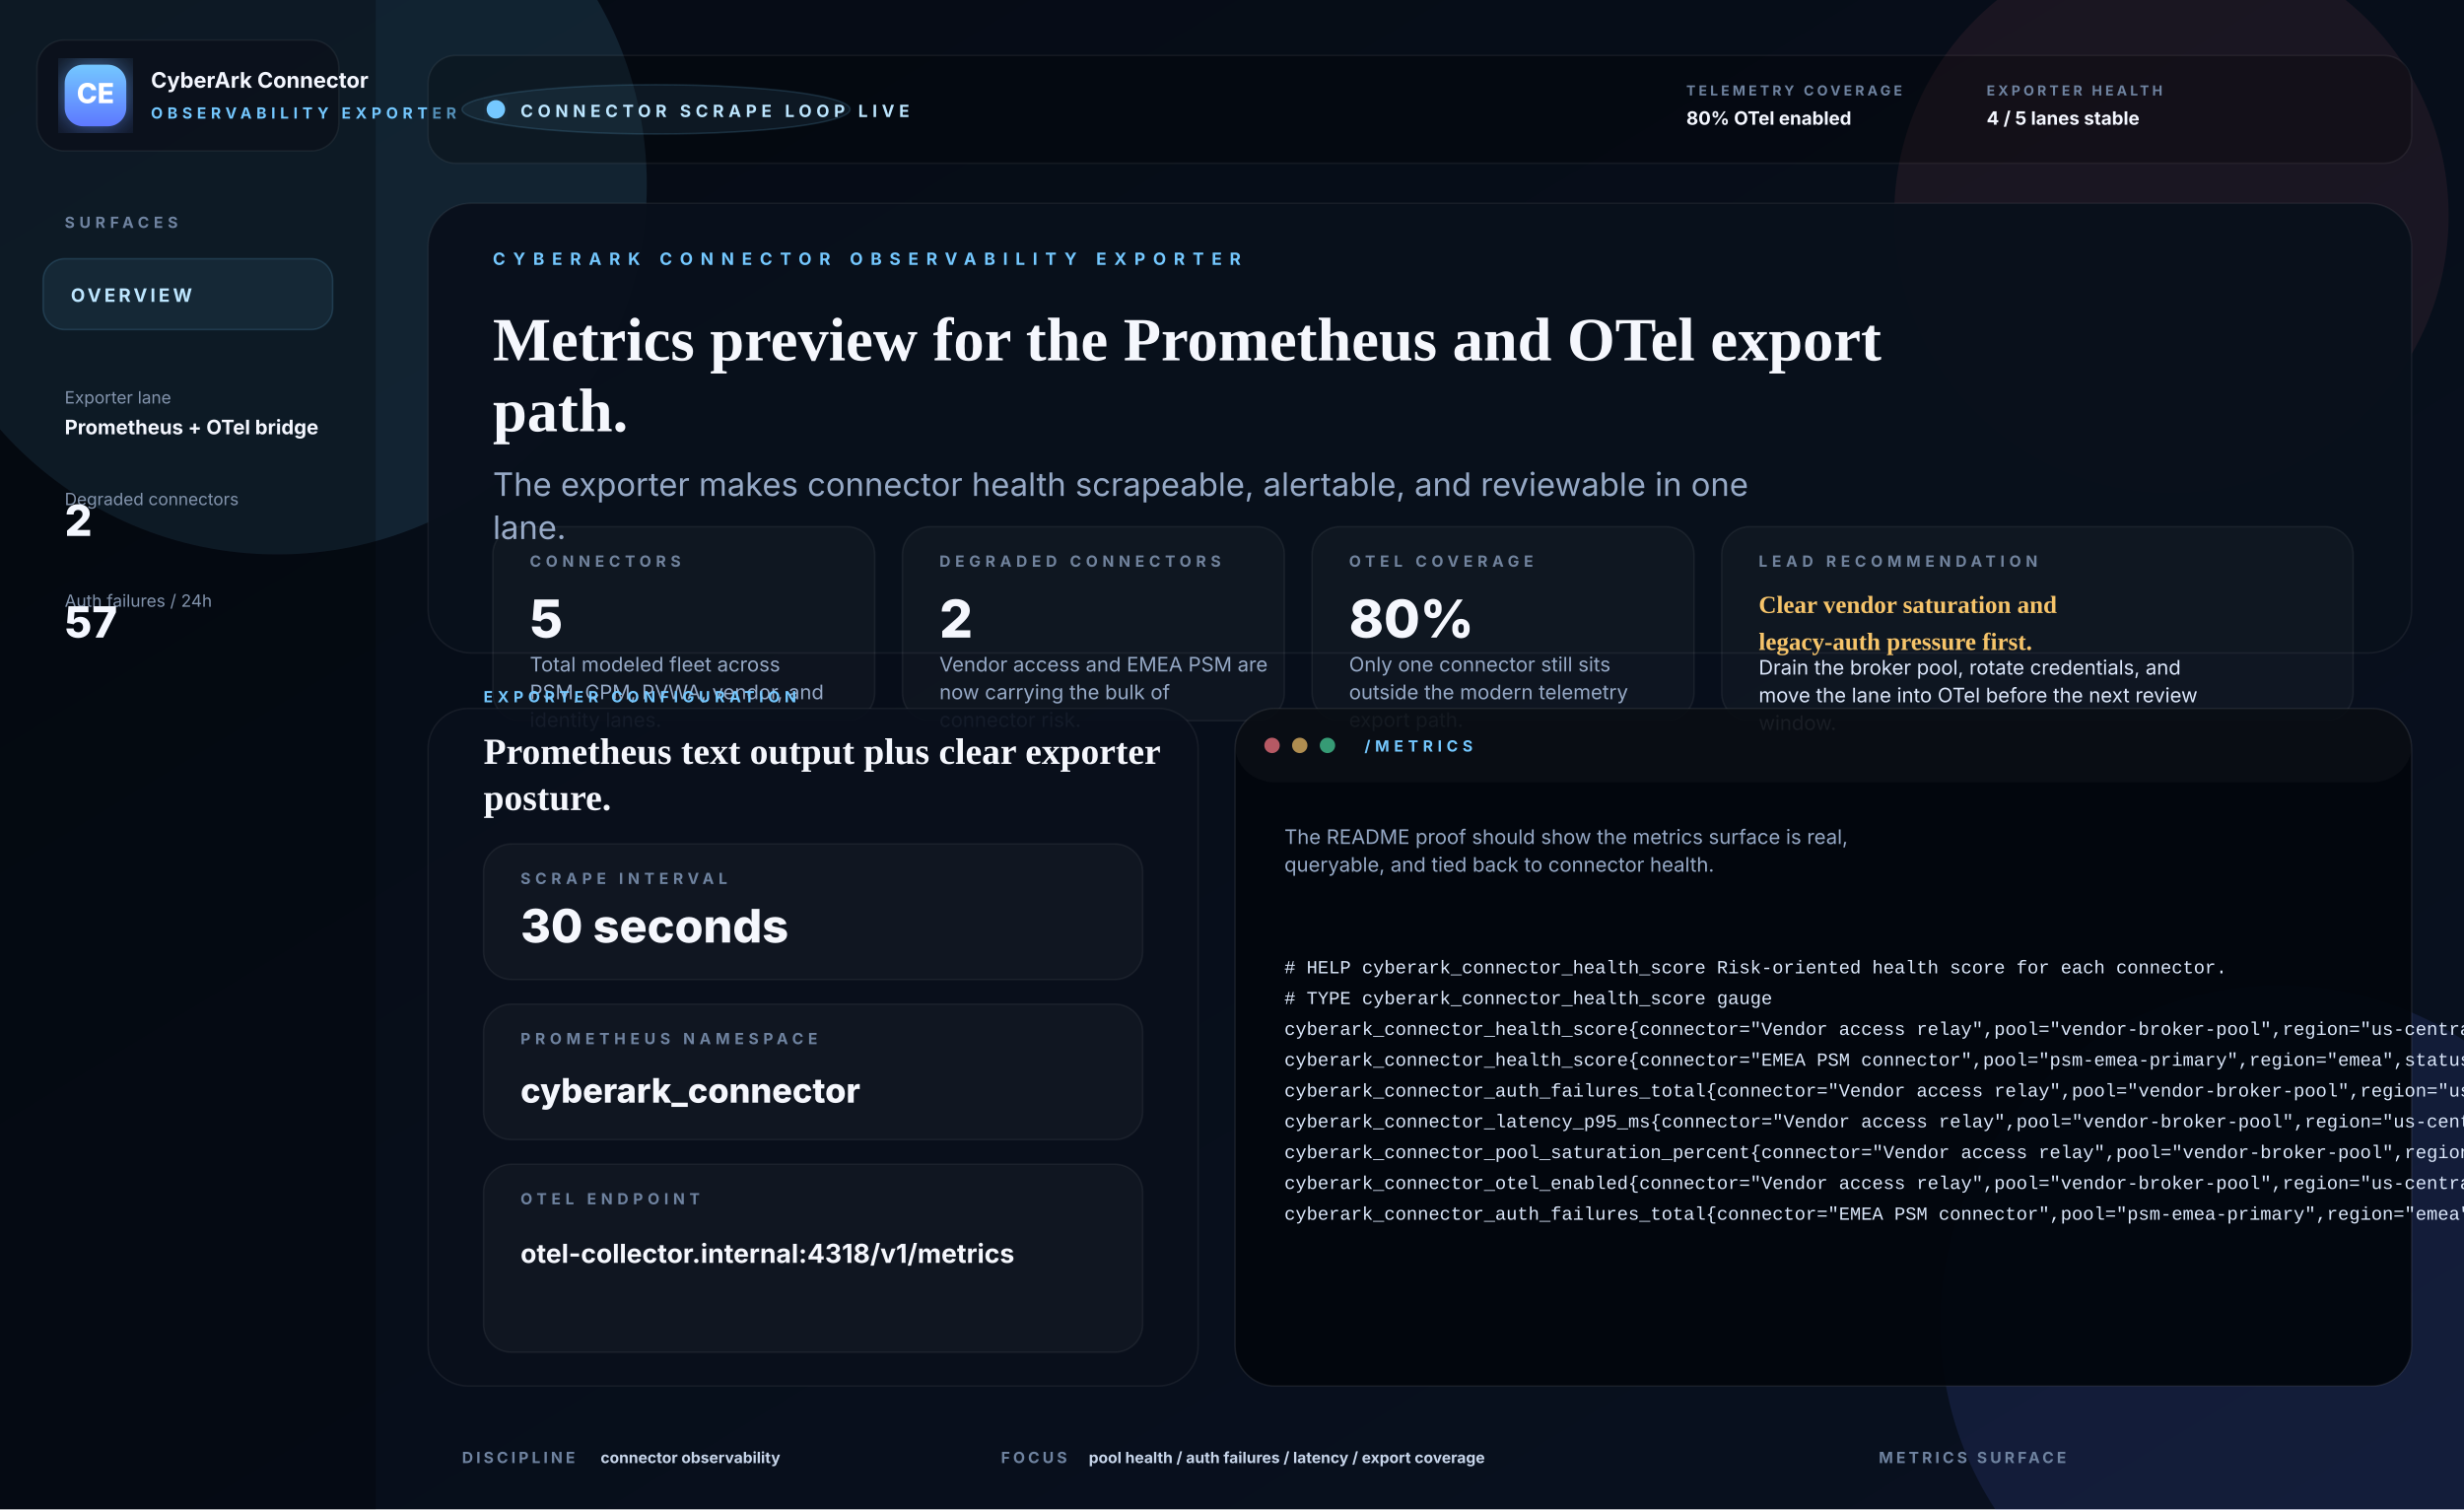
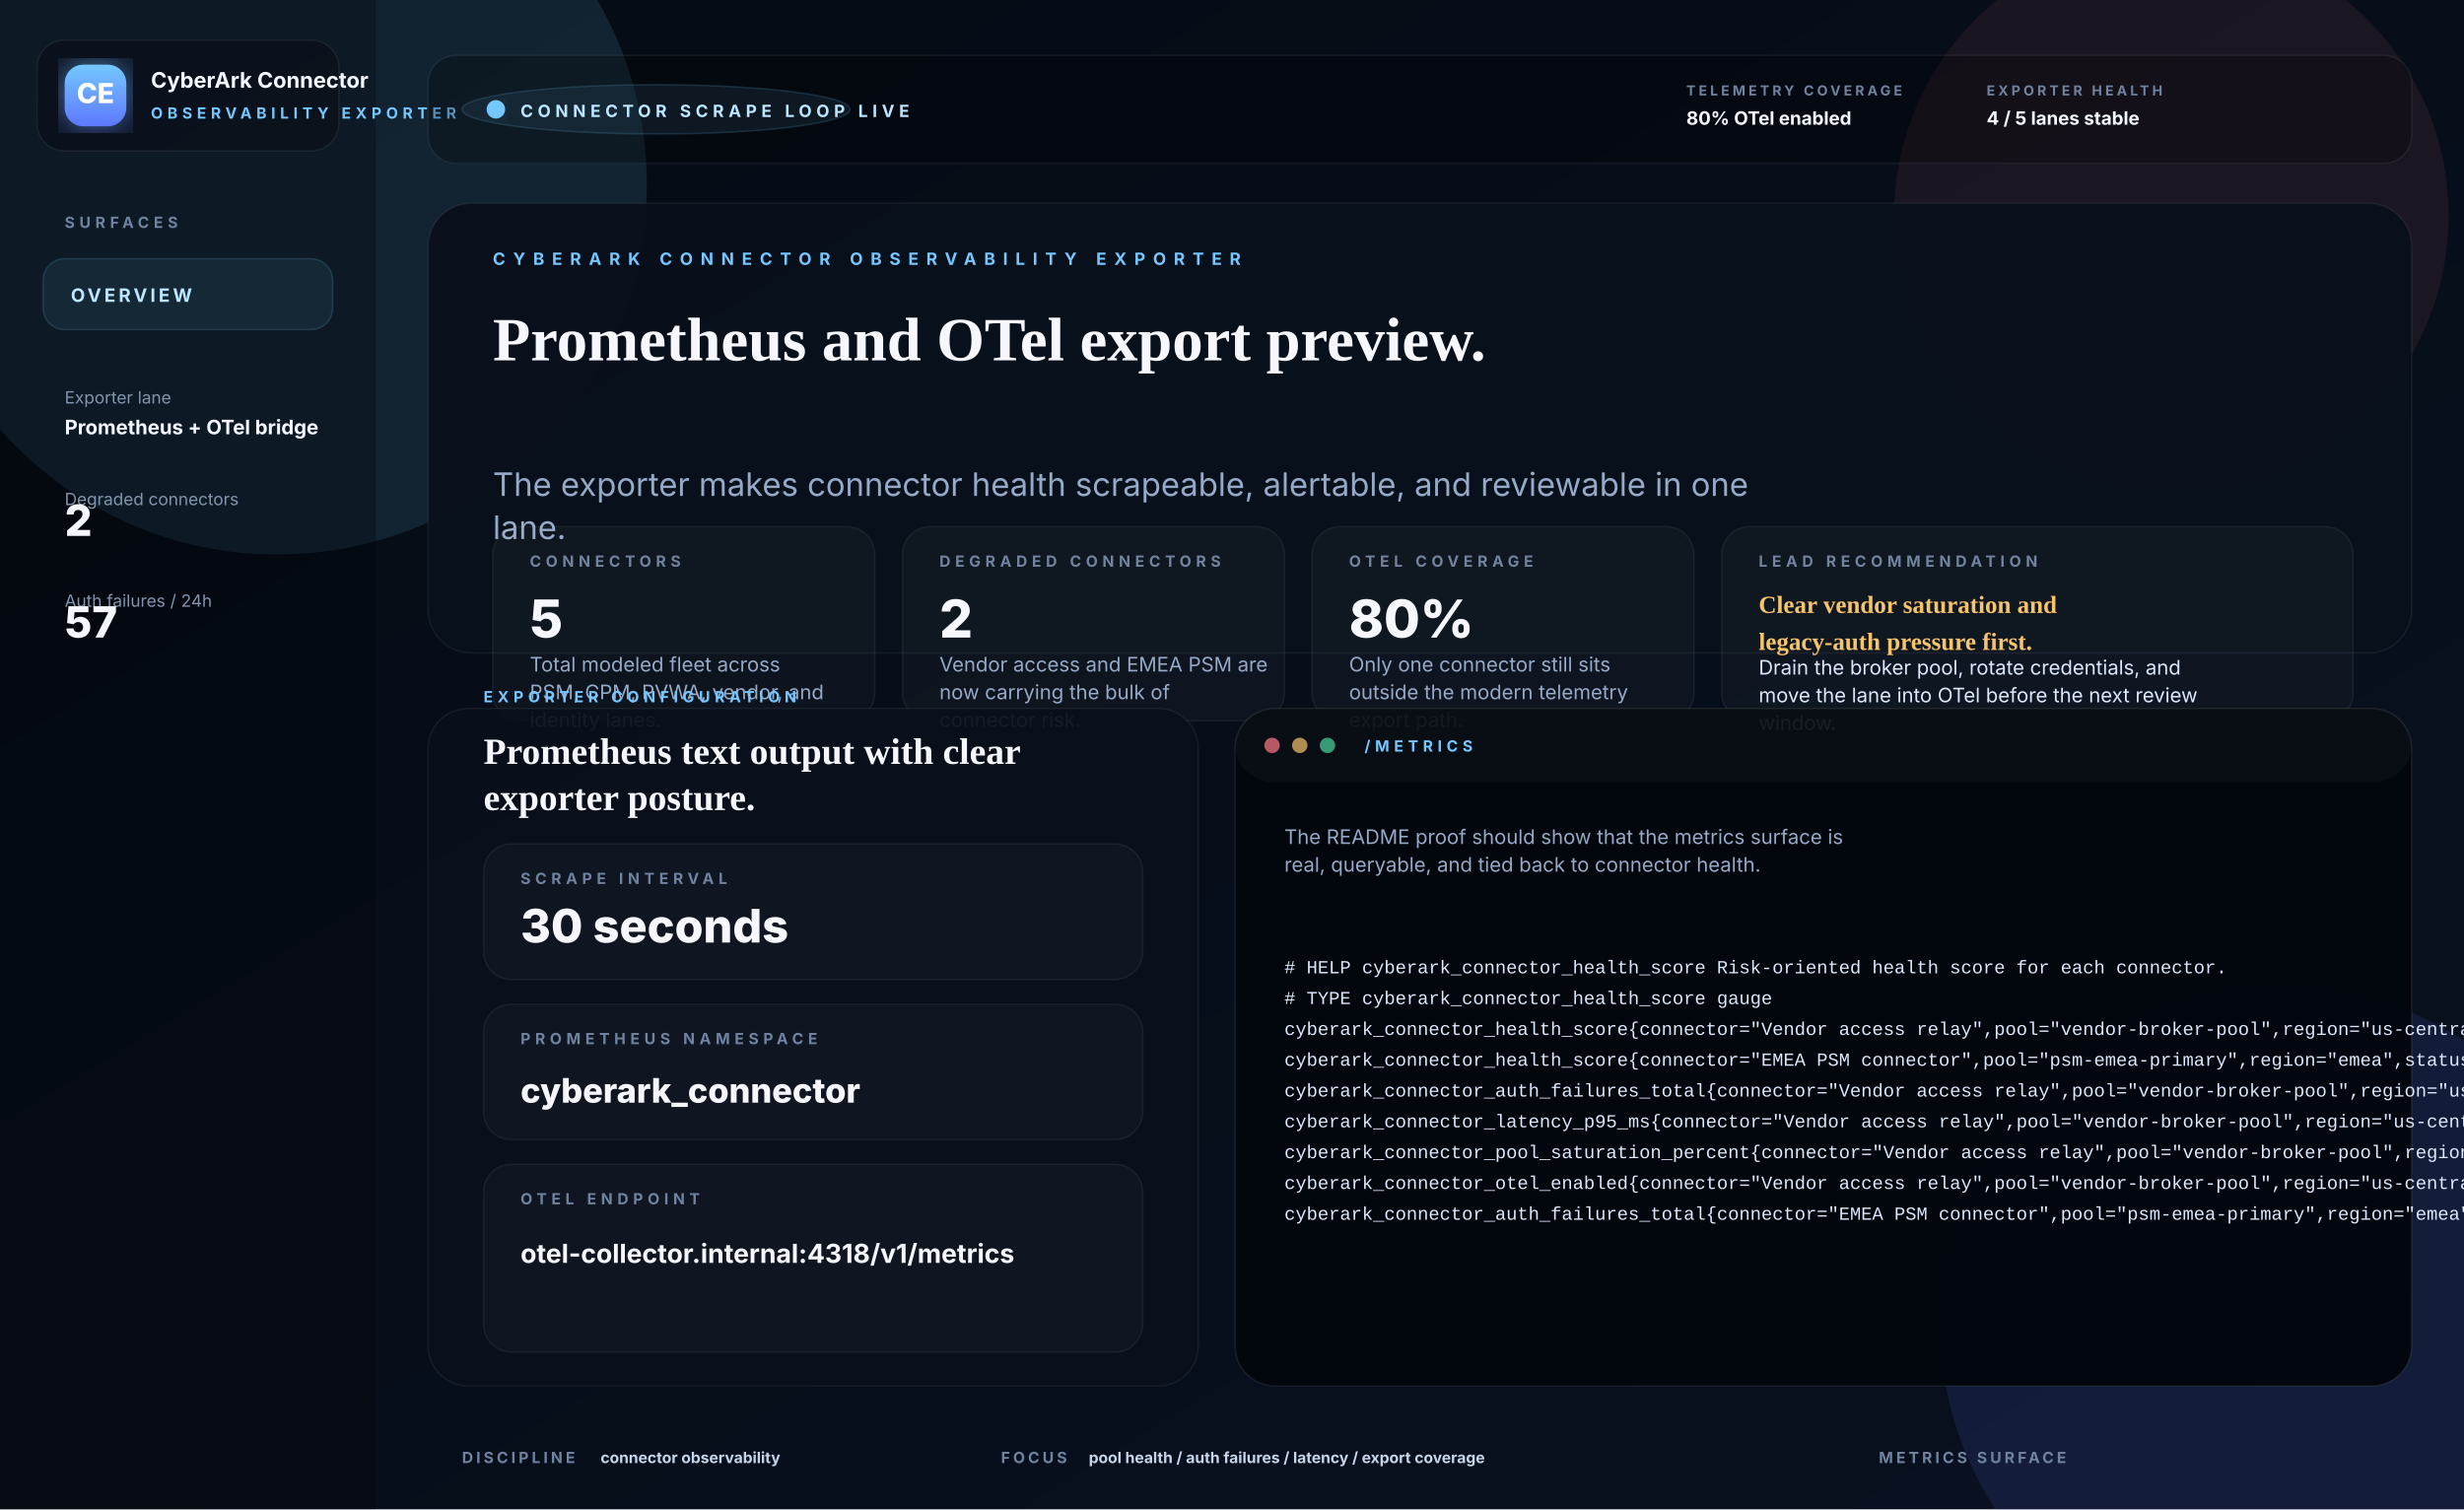
<svg xmlns="http://www.w3.org/2000/svg" width="1600" height="980" viewBox="0 0 1600 980">
  <defs>
    <linearGradient id="bgFade" x1="0" x2="1" y1="0" y2="1">
      <stop offset="0%" stop-color="#050b14" />
      <stop offset="100%" stop-color="#091120" />
    </linearGradient>
    <linearGradient id="panelStroke" x1="0" x2="1" y1="0" y2="1">
      <stop offset="0%" stop-color="rgba(117, 200, 255, 0.36)" />
      <stop offset="100%" stop-color="rgba(93, 120, 255, 0.16)" />
    </linearGradient>
    <linearGradient id="blueBar" x1="0" x2="0" y1="0" y2="1">
      <stop offset="0%" stop-color="#74c8ff" />
      <stop offset="100%" stop-color="#5d78ff" />
    </linearGradient>
    <linearGradient id="goodBar" x1="0" x2="1" y1="0" y2="0">
      <stop offset="0%" stop-color="#2f92d6" />
      <stop offset="100%" stop-color="#49d79e" />
    </linearGradient>
    <linearGradient id="warnBar" x1="0" x2="1" y1="0" y2="0">
      <stop offset="0%" stop-color="#4d8cf2" />
      <stop offset="100%" stop-color="#f6c46a" />
    </linearGradient>
    <linearGradient id="hotBar" x1="0" x2="1" y1="0" y2="0">
      <stop offset="0%" stop-color="#d14d6c" />
      <stop offset="100%" stop-color="#ff7987" />
    </linearGradient>
    <filter id="glow">
      <feGaussianBlur stdDeviation="14" result="blur" />
      <feMerge>
        <feMergeNode in="blur" />
        <feMergeNode in="SourceGraphic" />
      </feMerge>
    </filter>
  </defs>
  <rect width="1600" height="980" fill="url(#bgFade)" />
  <circle cx="180" cy="120" r="240" fill="rgba(116,200,255,0.12)" />
  <circle cx="1410" cy="140" r="180" fill="rgba(255,121,135,0.08)" />
  <circle cx="1480" cy="860" r="220" fill="rgba(93,120,255,0.12)" />
  <rect x="0" y="0" width="244" height="980" fill="rgba(0,0,0,0.25)" />
  <rect x="24" y="26" width="196" height="72" rx="18" fill="rgba(11,17,28,0.94)" stroke="rgba(255,255,255,0.06)" />
  <rect x="42" y="42" width="40" height="40" rx="12" fill="url(#blueBar)" filter="url(#glow)" />
  <text x="62" y="67" fill="#ffffff" font-size="18" text-anchor="middle" font-family="Inter, Segoe UI, sans-serif" font-weight="800">CE</text>
  <text x="98" y="57" fill="#f4f7ff" font-size="14" font-family="Inter, Segoe UI, sans-serif" font-weight="700">CyberArk Connector</text>
  <text x="98" y="77" fill="#74c8ff" font-size="10" letter-spacing="3" font-family="Inter, Segoe UI, sans-serif" font-weight="700">OBSERVABILITY EXPORTER</text>
  <text x="42" y="148" fill="#6f83a0" font-size="10" letter-spacing="3" font-family="Inter, Segoe UI, sans-serif" font-weight="700">SURFACES</text>
  <rect x="28" y="168" width="188" height="46" rx="14" fill="rgba(116,200,255,0.08)" stroke="rgba(116,200,255,0.16)" />
  <text x="46" y="196" fill="#bde6ff" font-size="12" letter-spacing="2" font-family="Inter, Segoe UI, sans-serif" font-weight="700">OVERVIEW</text>
  <text x="42" y="262" fill="#8394ad" font-size="11" font-family="Inter, Segoe UI, sans-serif">Exporter lane</text>
  <text x="42" y="282" fill="#f4f7ff" font-size="13" font-family="Inter, Segoe UI, sans-serif" font-weight="700">Prometheus + OTel bridge</text>
  <text x="42" y="328" fill="#8394ad" font-size="11" font-family="Inter, Segoe UI, sans-serif">Degraded connectors</text>
  <text x="42" y="348" fill="#f4f7ff" font-size="28" font-family="Inter, Segoe UI, sans-serif" font-weight="800">2</text>
  <text x="42" y="394" fill="#8394ad" font-size="11" font-family="Inter, Segoe UI, sans-serif">Auth failures / 24h</text>
  <text x="42" y="414" fill="#f4f7ff" font-size="28" font-family="Inter, Segoe UI, sans-serif" font-weight="800">57</text>
  <rect x="278" y="36" width="1288" height="70" rx="18" fill="rgba(0,0,0,0.28)" stroke="rgba(255,255,255,0.06)" />
  <rect x="300" y="55" width="252" height="32" rx="999" fill="rgba(116,200,255,0.08)" stroke="rgba(116,200,255,0.16)" />
  <circle cx="322" cy="71" r="6" fill="#74c8ff" filter="url(#glow)" />
  <text x="338" y="76" fill="#bde6ff" font-size="11" letter-spacing="3" font-family="Inter, Segoe UI, sans-serif" font-weight="700">CONNECTOR SCRAPE LOOP LIVE</text>
  <text x="1095" y="62" fill="#6f83a0" font-size="9" letter-spacing="2" font-family="Inter, Segoe UI, sans-serif" font-weight="700">TELEMETRY COVERAGE</text>
  <text x="1095" y="81" fill="#f4f7ff" font-size="12" font-family="Inter, Segoe UI, sans-serif" font-weight="700">80% OTel enabled</text>
  <text x="1290" y="62" fill="#6f83a0" font-size="9" letter-spacing="2" font-family="Inter, Segoe UI, sans-serif" font-weight="700">EXPORTER HEALTH</text>
  <text x="1290" y="81" fill="#f4f7ff" font-size="12" font-family="Inter, Segoe UI, sans-serif" font-weight="700">4 / 5 lanes stable</text>
  <rect x="278" y="132" width="1288" height="292" rx="28" fill="rgba(9,16,28,0.96)" stroke="rgba(255,255,255,0.06)" />
  <text x="320" y="172" fill="#74c8ff" font-size="11" letter-spacing="5" font-family="Inter, Segoe UI, sans-serif" font-weight="700">CYBERARK CONNECTOR OBSERVABILITY EXPORTER</text>
  <text x="320" y="234" fill="#f5f7fd" font-size="40" font-family="Georgia, Times New Roman, serif" font-weight="700">
-     <tspan x="320" dy="0">Metrics preview for the Prometheus and OTel export</tspan>
-     <tspan x="320" dy="46">path.</tspan>
+     <tspan x="320" dy="0">Prometheus and OTel export preview.</tspan>
  </text>
  <text x="320" y="322" fill="#96a9c6" font-size="21" font-family="Inter, Segoe UI, sans-serif" font-weight="400">
    <tspan x="320" dy="0">The exporter makes connector health scrapeable, alertable, and reviewable in one</tspan>
    <tspan x="320" dy="28">lane.</tspan>
  </text>
  <rect x="320" y="342" width="248" height="126" rx="18" fill="rgba(255,255,255,0.03)" stroke="rgba(255,255,255,0.06)" />
  <text x="344" y="368" fill="#71839d" font-size="10" letter-spacing="3" font-family="Inter, Segoe UI, sans-serif" font-weight="700">CONNECTORS</text>
  <text x="344" y="414" fill="#f5f7fd" font-size="34" font-family="Inter, Segoe UI, sans-serif" font-weight="800">5</text>
  <text x="344" y="436" fill="#96a9c6" font-size="13" font-family="Inter, Segoe UI, sans-serif" font-weight="400">
    <tspan x="344" dy="0">Total modeled fleet across</tspan>
    <tspan x="344" dy="18">PSM, CPM, PVWA, vendor, and</tspan>
    <tspan x="344" dy="18">identity lanes.</tspan>
  </text>
  <rect x="586" y="342" width="248" height="126" rx="18" fill="rgba(255,255,255,0.03)" stroke="rgba(255,255,255,0.06)" />
  <text x="610" y="368" fill="#71839d" font-size="10" letter-spacing="3" font-family="Inter, Segoe UI, sans-serif" font-weight="700">DEGRADED CONNECTORS</text>
  <text x="610" y="414" fill="#f5f7fd" font-size="34" font-family="Inter, Segoe UI, sans-serif" font-weight="800">2</text>
  <text x="610" y="436" fill="#96a9c6" font-size="13" font-family="Inter, Segoe UI, sans-serif" font-weight="400">
    <tspan x="610" dy="0">Vendor access and EMEA PSM are</tspan>
    <tspan x="610" dy="18">now carrying the bulk of</tspan>
    <tspan x="610" dy="18">connector risk.</tspan>
  </text>
  <rect x="852" y="342" width="248" height="126" rx="18" fill="rgba(255,255,255,0.03)" stroke="rgba(255,255,255,0.06)" />
  <text x="876" y="368" fill="#71839d" font-size="10" letter-spacing="3" font-family="Inter, Segoe UI, sans-serif" font-weight="700">OTEL COVERAGE</text>
  <text x="876" y="414" fill="#f5f7fd" font-size="34" font-family="Inter, Segoe UI, sans-serif" font-weight="800">80%</text>
  <text x="876" y="436" fill="#96a9c6" font-size="13" font-family="Inter, Segoe UI, sans-serif" font-weight="400">
    <tspan x="876" dy="0">Only one connector still sits</tspan>
    <tspan x="876" dy="18">outside the modern telemetry</tspan>
    <tspan x="876" dy="18">export path.</tspan>
  </text>
  <rect x="1118" y="342" width="410" height="126" rx="18" fill="rgba(255,255,255,0.03)" stroke="rgba(255,255,255,0.06)" />
  <text x="1142" y="368" fill="#71839d" font-size="10" letter-spacing="3" font-family="Inter, Segoe UI, sans-serif" font-weight="700">LEAD RECOMMENDATION</text>
  <text x="1142" y="398" fill="#f6c46a" font-size="16" font-family="Georgia, Times New Roman, serif" font-weight="700">
    <tspan x="1142" dy="0">Clear vendor saturation and</tspan>
    <tspan x="1142" dy="24">legacy-auth pressure first.</tspan>
  </text>
  <text x="1142" y="438" fill="#dce7fb" font-size="13" font-family="Inter, Segoe UI, sans-serif" font-weight="400">
    <tspan x="1142" dy="0">Drain the broker pool, rotate credentials, and</tspan>
    <tspan x="1142" dy="18">move the lane into OTel before the next review</tspan>
    <tspan x="1142" dy="18">window.</tspan>
  </text>
  <rect x="278" y="460" width="500" height="440" rx="26" fill="rgba(9,16,28,0.92)" stroke="rgba(255,255,255,0.06)" />
  <text x="314" y="456" fill="#74c8ff" font-size="10" letter-spacing="3" font-family="Inter, Segoe UI, sans-serif" font-weight="700">EXPORTER CONFIGURATION</text>
  <text x="314" y="496" fill="#f5f7fd" font-size="24" font-family="Georgia, Times New Roman, serif" font-weight="700">
-     <tspan x="314" dy="0">Prometheus text output plus clear exporter</tspan>
-     <tspan x="314" dy="30">posture.</tspan>
+     <tspan x="314" dy="0">Prometheus text output with clear</tspan>
+     <tspan x="314" dy="30">exporter posture.</tspan>
  </text>
  <rect x="314" y="548" width="428" height="88" rx="18" fill="rgba(255,255,255,0.03)" stroke="rgba(255,255,255,0.06)" />
  <text x="338" y="574" fill="#6f83a0" font-size="10" letter-spacing="3" font-family="Inter, Segoe UI, sans-serif" font-weight="700">SCRAPE INTERVAL</text>
  <text x="338" y="612" fill="#f5f7fd" font-size="30" font-family="Inter, Segoe UI, sans-serif" font-weight="800">30 seconds</text>
  <rect x="314" y="652" width="428" height="88" rx="18" fill="rgba(255,255,255,0.03)" stroke="rgba(255,255,255,0.06)" />
  <text x="338" y="678" fill="#6f83a0" font-size="10" letter-spacing="3" font-family="Inter, Segoe UI, sans-serif" font-weight="700">PROMETHEUS NAMESPACE</text>
  <text x="338" y="716" fill="#f5f7fd" font-size="22" font-family="Inter, Segoe UI, sans-serif" font-weight="800">cyberark_connector</text>
  <rect x="314" y="756" width="428" height="122" rx="18" fill="rgba(255,255,255,0.03)" stroke="rgba(255,255,255,0.06)" />
  <text x="338" y="782" fill="#6f83a0" font-size="10" letter-spacing="3" font-family="Inter, Segoe UI, sans-serif" font-weight="700">OTEL ENDPOINT</text>
  <text x="338" y="820" fill="#f5f7fd" font-size="17" font-family="Inter, Segoe UI, sans-serif" font-weight="700">
    <tspan x="338" dy="0">otel-collector.internal:4318/v1/metrics</tspan>
  </text>
  <rect x="802" y="460" width="764" height="440" rx="26" fill="rgba(2,6,12,0.92)" stroke="rgba(255,255,255,0.08)" />
  <rect x="802" y="460" width="764" height="48" rx="26" fill="rgba(255,255,255,0.03)" />
  <circle cx="826" cy="484" r="5" fill="rgba(255,121,135,0.7)" />
  <circle cx="844" cy="484" r="5" fill="rgba(246,196,106,0.7)" />
  <circle cx="862" cy="484" r="5" fill="rgba(73,215,158,0.7)" />
  <text x="886" y="488" fill="#74c8ff" font-size="10" letter-spacing="3" font-family="Inter, Segoe UI, sans-serif" font-weight="700">/METRICS</text>
  <text x="834" y="548" fill="#96a9c6" font-size="13" font-family="Inter, Segoe UI, sans-serif" font-weight="400">
-     <tspan x="834" dy="0">The README proof should show the metrics surface is real,</tspan>
-     <tspan x="834" dy="18">queryable, and tied back to connector health.</tspan>
+     <tspan x="834" dy="0">The README proof should show that the metrics surface is</tspan>
+     <tspan x="834" dy="18">real, queryable, and tied back to connector health.</tspan>
  </text>
  <text x="834" y="632" fill="#dce8fb" font-size="12" font-family="Consolas, 'Courier New', monospace"># HELP cyberark_connector_health_score Risk-oriented health score for each connector.</text>
  <text x="834" y="652" fill="#dce8fb" font-size="12" font-family="Consolas, 'Courier New', monospace"># TYPE cyberark_connector_health_score gauge</text>
  <text x="834" y="672" fill="#dce8fb" font-size="12" font-family="Consolas, 'Courier New', monospace">cyberark_connector_health_score{connector="Vendor access relay",pool="vendor-broker-pool",region="us-central",status="critical"} 0</text>
  <text x="834" y="692" fill="#dce8fb" font-size="12" font-family="Consolas, 'Courier New', monospace">cyberark_connector_health_score{connector="EMEA PSM connector",pool="psm-emea-primary",region="emea",status="degraded"} 16</text>
  <text x="834" y="712" fill="#dce8fb" font-size="12" font-family="Consolas, 'Courier New', monospace">cyberark_connector_auth_failures_total{connector="Vendor access relay",pool="vendor-broker-pool",region="us-central",status="critical"} 33</text>
  <text x="834" y="732" fill="#dce8fb" font-size="12" font-family="Consolas, 'Courier New', monospace">cyberark_connector_latency_p95_ms{connector="Vendor access relay",pool="vendor-broker-pool",region="us-central",status="critical"} 691</text>
  <text x="834" y="752" fill="#dce8fb" font-size="12" font-family="Consolas, 'Courier New', monospace">cyberark_connector_pool_saturation_percent{connector="Vendor access relay",pool="vendor-broker-pool",region="us-central",status="critical"} 96</text>
  <text x="834" y="772" fill="#dce8fb" font-size="12" font-family="Consolas, 'Courier New', monospace">cyberark_connector_otel_enabled{connector="Vendor access relay",pool="vendor-broker-pool",region="us-central",status="critical"} 0</text>
  <text x="834" y="792" fill="#dce8fb" font-size="12" font-family="Consolas, 'Courier New', monospace">cyberark_connector_auth_failures_total{connector="EMEA PSM connector",pool="psm-emea-primary",region="emea",status="degraded"} 14</text>
  <text x="300" y="950" fill="#6f83a0" font-size="10" letter-spacing="2" font-family="Inter, Segoe UI, sans-serif" font-weight="700">DISCIPLINE</text>
  <text x="390" y="950" fill="#c7d5ea" font-size="10" font-family="Inter, Segoe UI, sans-serif" font-weight="700">connector observability</text>
  <text x="650" y="950" fill="#6f83a0" font-size="10" letter-spacing="2" font-family="Inter, Segoe UI, sans-serif" font-weight="700">FOCUS</text>
  <text x="707" y="950" fill="#c7d5ea" font-size="10" font-family="Inter, Segoe UI, sans-serif" font-weight="700">pool health / auth failures / latency / export coverage</text>
  <text x="1220" y="950" fill="#6f83a0" font-size="10" letter-spacing="2" font-family="Inter, Segoe UI, sans-serif" font-weight="700">METRICS SURFACE</text>
</svg>
